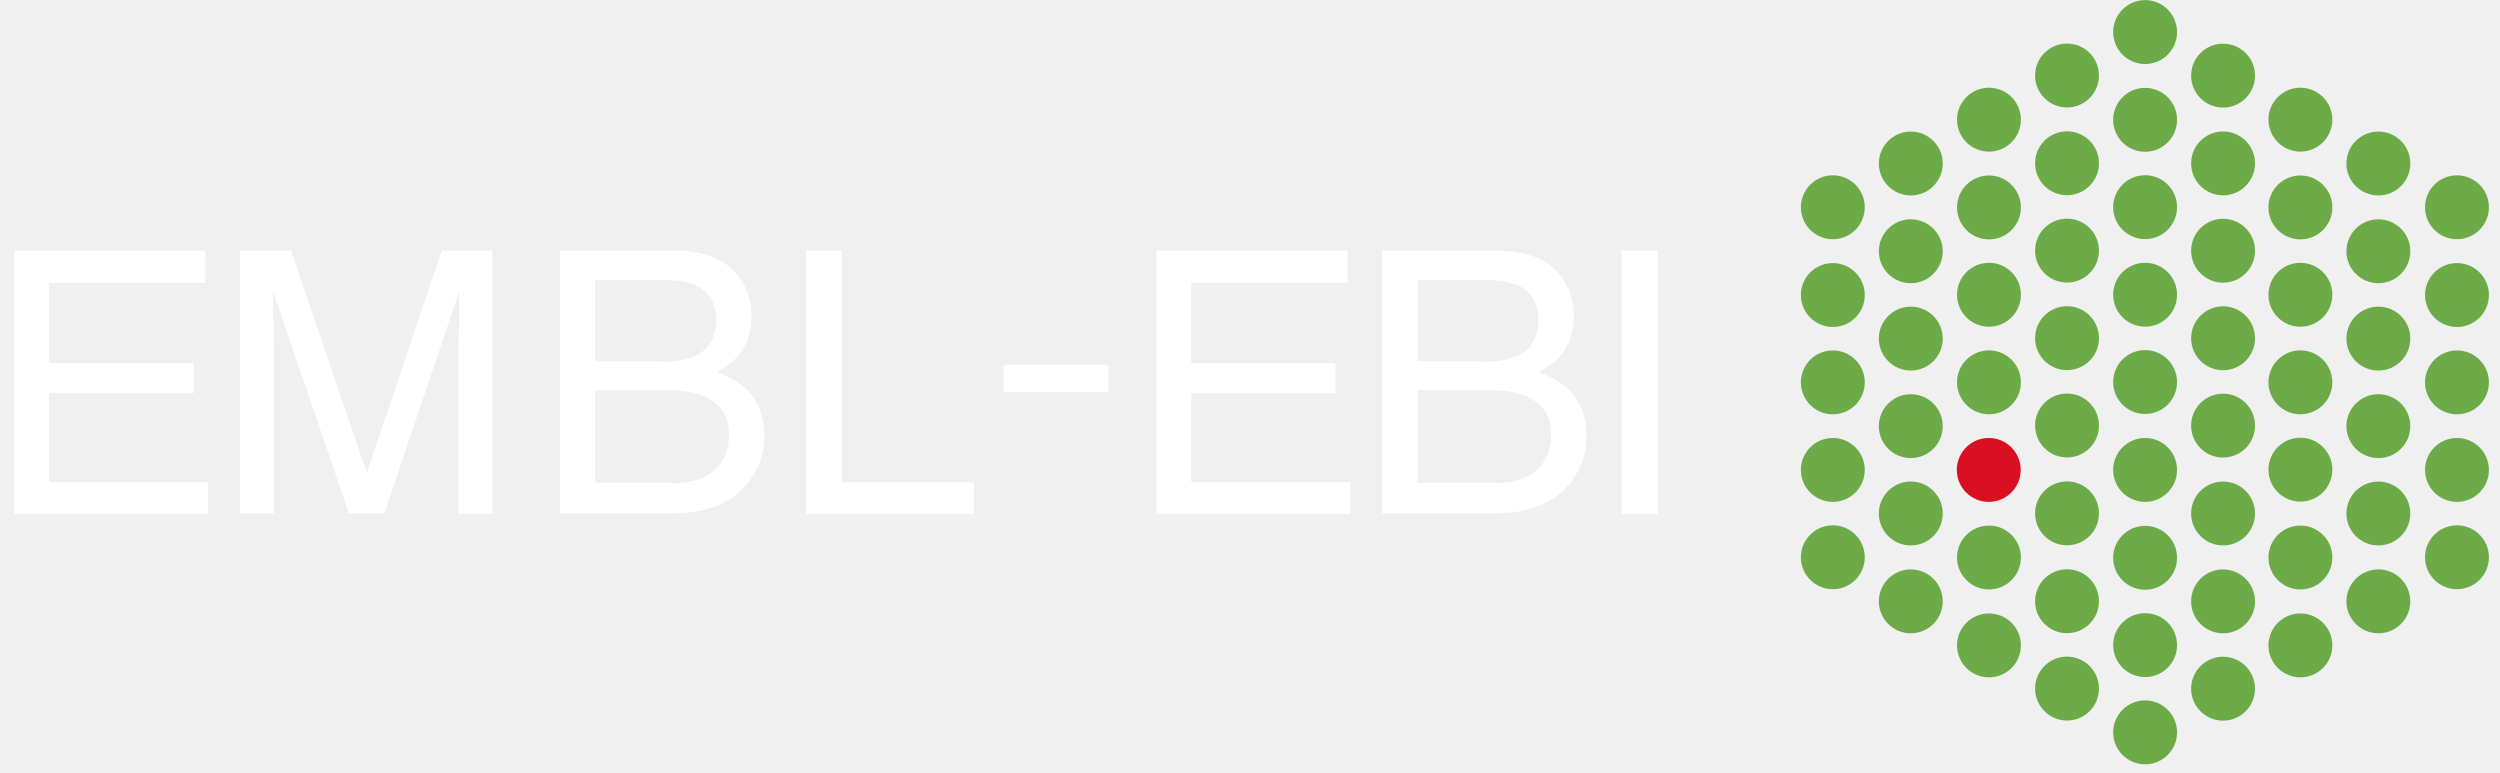
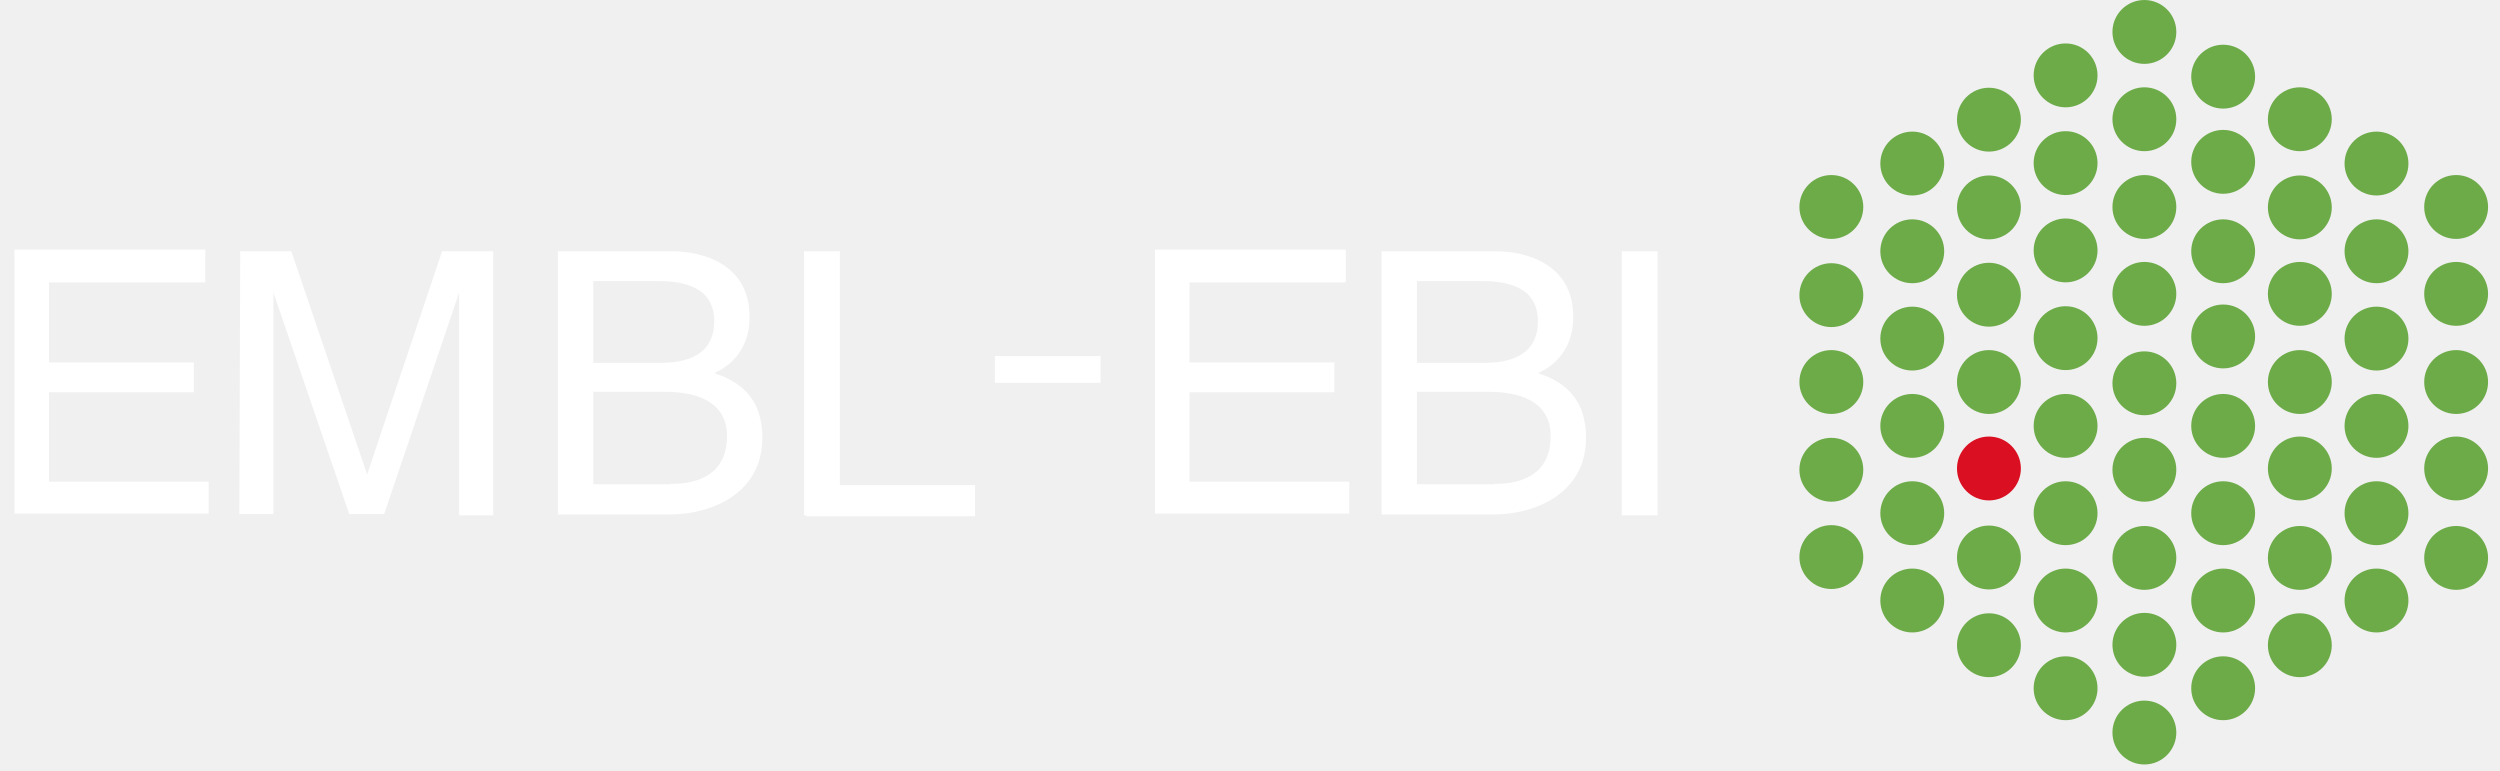
- <svg xmlns="http://www.w3.org/2000/svg" xmlns:xlink="http://www.w3.org/1999/xlink" viewBox="0 0 586.8 181.4" enable-background="new 0 0 586.8 181.4">
+ <svg xmlns="http://www.w3.org/2000/svg" xmlns:xlink="http://www.w3.org/1999/xlink" id="Layer_1" viewBox="0 0 587 181">
  <defs>
    <circle id="a" r="7.5" fill="#6DAB49" />
    <circle id="b" r="7.5" fill="#DA0F21" />
  </defs>
-   <use xlink:href="#a" transform="translate(466.85 28.088)" />
-   <use xlink:href="#a" transform="translate(466.85 48.687)" />
-   <use xlink:href="#a" transform="translate(466.85 69.186)" />
-   <use xlink:href="#a" transform="translate(466.85 89.738)" />
-   <use xlink:href="#a" transform="translate(466.85 130.86)" />
-   <use xlink:href="#a" transform="translate(466.85 151.486)" />
-   <use xlink:href="#a" transform="translate(430.2 48.65)" />
-   <use xlink:href="#a" transform="translate(430.2 69.25)" />
-   <use xlink:href="#a" transform="translate(430.2 89.75)" />
-   <use xlink:href="#a" transform="translate(430.2 110.3)" />
-   <use xlink:href="#a" transform="translate(430.2 130.8)" />
-   <use xlink:href="#a" transform="translate(448.5 38.377)" />
-   <use xlink:href="#a" transform="translate(448.5 58.976)" />
-   <use xlink:href="#a" transform="translate(448.5 79.475)" />
-   <use xlink:href="#a" transform="translate(448.5 100.026)" />
-   <use xlink:href="#a" transform="translate(448.5 120.525)" />
-   <use xlink:href="#a" transform="translate(448.5 141.15)" />
-   <use xlink:href="#a" transform="translate(576.7 48.65)" />
-   <use xlink:href="#a" transform="translate(576.7 69.25)" />
-   <use xlink:href="#a" transform="translate(576.7 89.75)" />
-   <use xlink:href="#a" transform="translate(576.7 110.3)" />
-   <use xlink:href="#a" transform="translate(576.7 130.8)" />
-   <use xlink:href="#a" transform="translate(558.25 38.377)" />
-   <use xlink:href="#a" transform="translate(558.25 58.976)" />
-   <use xlink:href="#a" transform="translate(558.25 79.475)" />
-   <use xlink:href="#a" transform="translate(558.25 100.026)" />
-   <use xlink:href="#a" transform="translate(558.25 120.525)" />
-   <use xlink:href="#a" transform="translate(558.25 141.15)" />
-   <use xlink:href="#a" transform="translate(539.95 28.088)" />
-   <use xlink:href="#a" transform="translate(539.95 48.687)" />
-   <use xlink:href="#a" transform="translate(539.95 69.186)" />
-   <use xlink:href="#a" transform="translate(539.95 89.738)" />
-   <use xlink:href="#a" transform="translate(539.95 110.237)" />
-   <use xlink:href="#a" transform="translate(539.95 130.86)" />
-   <use xlink:href="#a" transform="translate(539.95 151.486)" />
-   <use xlink:href="#b" transform="translate(466.8 110.3)" />
-   <use xlink:href="#a" transform="translate(521.8 17.75)" />
-   <use xlink:href="#a" transform="translate(521.8 38.35)" />
-   <use xlink:href="#a" transform="translate(521.8 58.85)" />
-   <use xlink:href="#a" transform="translate(521.8 79.4)" />
-   <use xlink:href="#a" transform="translate(521.8 99.9)" />
-   <use xlink:href="#a" transform="translate(521.8 120.524)" />
-   <use xlink:href="#a" transform="translate(521.8 141.15)" />
-   <use xlink:href="#a" transform="translate(521.8 161.65)" />
-   <use xlink:href="#a" transform="translate(503.5 7.525)" />
-   <use xlink:href="#a" transform="translate(503.5 28.124)" />
-   <use xlink:href="#a" transform="translate(503.5 48.623)" />
-   <use xlink:href="#a" transform="translate(503.5 69.175)" />
-   <use xlink:href="#a" transform="translate(503.5 89.674)" />
-   <use xlink:href="#a" transform="translate(503.5 110.298)" />
-   <use xlink:href="#a" transform="translate(503.5 130.923)" />
-   <use xlink:href="#a" transform="translate(503.5 151.424)" />
-   <use xlink:href="#a" transform="translate(485.174 17.724)" />
-   <use xlink:href="#a" transform="translate(485.174 38.323)" />
-   <use xlink:href="#a" transform="translate(485.174 58.822)" />
-   <use xlink:href="#a" transform="translate(485.174 79.374)" />
-   <use xlink:href="#a" transform="translate(485.174 99.873)" />
-   <use xlink:href="#a" transform="translate(485.174 120.497)" />
-   <use xlink:href="#a" transform="translate(485.174 141.122)" />
-   <use xlink:href="#a" transform="translate(485.174 161.623)" />
-   <use xlink:href="#a" transform="translate(503.5 171.9)" />
-   <path d="M3.4 58.8h44.8v7.6H11.5v18.8h33.9v7.1H11.5v20.9h37.3v7.4H3.4V58.8zm52.9 0h12L86.1 111l17.6-52.2h11.9v61.8h-8V84.1c0-1.3 0-3.3.1-6.3.1-2.9.1-6 .1-9.4l-17.6 52.1h-8.3L64.1 68.4v1.9c0 1.5 0 3.8.1 6.9.1 3.1.1 5.4.1 6.8v36.5h-8V58.8zm75.2 0h26.7c7.3 0 12.5 2.2 15.5 6.5 1.8 2.6 2.7 5.5 2.7 8.8 0 3.9-1.1 7.1-3.3 9.6-1.1 1.3-2.8 2.5-5 3.6 3.2 1.2 5.5 2.6 7.1 4.1 2.8 2.7 4.2 6.4 4.2 11.1 0 4-1.3 7.6-3.8 10.8-3.8 4.8-9.7 7.2-17.9 7.2h-26.3V58.8zm23.6 26.1c3.6 0 6.3-.5 8.3-1.5 3.1-1.5 4.7-4.3 4.7-8.3 0-4-1.7-6.8-5-8.2-1.9-.8-4.6-1.2-8.3-1.2h-15.1v19.1h15.4zm2.8 28.5c5.2 0 8.9-1.5 11.1-4.5 1.4-1.9 2.1-4.1 2.1-6.8 0-4.5-2-7.5-6.1-9.2-2.2-.9-5-1.3-8.5-1.3h-16.8v21.7h18.2zm31.3-54.6h8.4v54.4h31v7.4h-39.4V58.8zm46.4 26.8h24.6V92h-24.6v-6.4zm35.9-26.8h44.8v7.6h-36.7v18.8h33.9v7.1h-33.9v20.9H317v7.4h-45.5V58.8zm53 0h26.7c7.3 0 12.5 2.2 15.5 6.5 1.8 2.6 2.7 5.5 2.7 8.8 0 3.9-1.1 7.1-3.3 9.6-1.1 1.3-2.8 2.5-5 3.6 3.2 1.2 5.5 2.6 7.1 4.1 2.8 2.7 4.2 6.4 4.2 11.1 0 4-1.3 7.6-3.8 10.8-3.8 4.8-9.7 7.2-17.9 7.2h-26.3V58.8zm23.6 26.1c3.6 0 6.3-.5 8.3-1.5 3.1-1.5 4.7-4.3 4.7-8.3 0-4-1.7-6.8-5-8.2-1.9-.8-4.6-1.2-8.3-1.2h-15.1v19.1h15.4zm2.8 28.5c5.2 0 8.9-1.5 11.1-4.5 1.4-1.9 2.1-4.1 2.1-6.8 0-4.5-2-7.5-6.1-9.2-2.2-.9-5-1.3-8.5-1.3h-16.8v21.7h18.2zm29.7-54.6h8.5v61.8h-8.5V58.8z" style="fill:#fff;" />
+   <use xlink:href="#a" transform="translate(467 28.1)" />
+   <use xlink:href="#a" transform="translate(467 48.7)" />
+   <use xlink:href="#a" transform="translate(467 69.2)" />
+   <use xlink:href="#a" transform="translate(467 89.7)" />
+   <use xlink:href="#a" transform="translate(467 130.9)" />
+   <use xlink:href="#a" transform="translate(467 151.5)" />
+   <use xlink:href="#a" transform="translate(430 48.6)" />
+   <use xlink:href="#a" transform="translate(430 69.3)" />
+   <use xlink:href="#a" transform="translate(430 89.7)" />
+   <use xlink:href="#a" transform="translate(430 110.3)" />
+   <use xlink:href="#a" transform="translate(430 130.8)" />
+   <use xlink:href="#a" transform="translate(449 38.4)" />
+   <use xlink:href="#a" transform="translate(449 59)" />
+   <use xlink:href="#a" transform="translate(449 79.5)" />
+   <use xlink:href="#a" transform="translate(449 100)" />
+   <use xlink:href="#a" transform="translate(449 120.5)" />
+   <use xlink:href="#a" transform="translate(449 141)" />
+   <use xlink:href="#a" transform="translate(576.7 48.6)" />
+   <use xlink:href="#a" transform="translate(576.7 69)" />
+   <use xlink:href="#a" transform="translate(576.7 89.7)" />
+   <use xlink:href="#a" transform="translate(576.7 110)" />
+   <use xlink:href="#a" transform="translate(576.7 131)" />
+   <use xlink:href="#a" transform="translate(558 38.4)" />
+   <use xlink:href="#a" transform="translate(558 59)" />
+   <use xlink:href="#a" transform="translate(558 79.5)" />
+   <use xlink:href="#a" transform="translate(558 100)" />
+   <use xlink:href="#a" transform="translate(558 120.5)" />
+   <use xlink:href="#a" transform="translate(558 141)" />
+   <use xlink:href="#a" transform="translate(540 28)" />
+   <use xlink:href="#a" transform="translate(540 48.7)" />
+   <use xlink:href="#a" transform="translate(540 69)" />
+   <use xlink:href="#a" transform="translate(540 89.7)" />
+   <use xlink:href="#a" transform="translate(540 110)" />
+   <use xlink:href="#a" transform="translate(540 131)" />
+   <use xlink:href="#a" transform="translate(540 151.5)" />
+   <use xlink:href="#b" transform="translate(467 110)" />
+   <use xlink:href="#a" transform="translate(522 18)" />
+   <use xlink:href="#a" transform="translate(522 38)" />
+   <use xlink:href="#a" transform="translate(522 59)" />
+   <use xlink:href="#a" transform="translate(522 79)" />
+   <use xlink:href="#a" transform="translate(522 100)" />
+   <use xlink:href="#a" transform="translate(522 120.5)" />
+   <use xlink:href="#a" transform="translate(522 141)" />
+   <use xlink:href="#a" transform="translate(522 161.6)" />
+   <use xlink:href="#a" transform="translate(503.5 7.5)" />
+   <use xlink:href="#a" transform="translate(503.5 28)" />
+   <use xlink:href="#a" transform="translate(503.5 48.6)" />
+   <use xlink:href="#a" transform="translate(503.5 69)" />
+   <use xlink:href="#a" transform="translate(503.5 90)" />
+   <use xlink:href="#a" transform="translate(503.5 110.3)" />
+   <use xlink:href="#a" transform="translate(503.5 131)" />
+   <use xlink:href="#a" transform="translate(503.5 151.4)" />
+   <use xlink:href="#a" transform="translate(485 17.7)" />
+   <use xlink:href="#a" transform="translate(485 38.3)" />
+   <use xlink:href="#a" transform="translate(485 58.8)" />
+   <use xlink:href="#a" transform="translate(485 79.4)" />
+   <use xlink:href="#a" transform="translate(485 100)" />
+   <use xlink:href="#a" transform="translate(485 120.5)" />
+   <use xlink:href="#a" transform="translate(485 141)" />
+   <use xlink:href="#a" transform="translate(485 161.6)" />
+   <use xlink:href="#a" transform="translate(503.5 172)" />
+   <path id="E" d="M-22.8 31H22v-7.7h-36.7V4.5h34v-7h-34v-21h37.5V-31h-45.6z" transform="matrix(1 0 0 -1 26.2 89.6)" fill="#fff" />
+   <path d="M-29.6 31h12L.2-21.4 17.8 31h12v-62h-8v52.3l-17.6-52H-4l-17.8 52v-52h-8z" transform="matrix(1 0 0 -1 86 90)" fill="#fff" />
+   <path id="B" d="M-24 30.8H2.3c9.4 0 21.7-4.7 21.7-18 0-11.4-8-14-11.3-15.2C15-3.4 21-6.7 21-15.6 21-28 10-31 2.8-31H-24V31zM-15.7-5v-19h15c3.8 0 13.4.2 13.4 9.4 0 9.6-9.4 9.8-13 9.8h-15.4zM2.5 23.7h-18.2V2H1c3.6 0 14.7.3 14.7 10.4 0 9.7-8 11.3-13.2 11.2z" transform="translate(155 90)" fill="#fff" />
+   <path id="I" d="M-4.2 31h8.4v-62h-8.4v62z" transform="translate(193 90)" fill="#fff" />
+   <use xlink:href="#I" transform="matrix(0 .87 .64 0 151.5 -50.35)" />
+   <use xlink:href="#I" transform="matrix(0 .75 .4 0 210 -58)" />
+   <use xlink:href="#E" transform="translate(267.8 0)" />
+   <use xlink:href="#B" transform="translate(193.4 0)" />
+   <use xlink:href="#I" transform="translate(192 0)" />
</svg>
